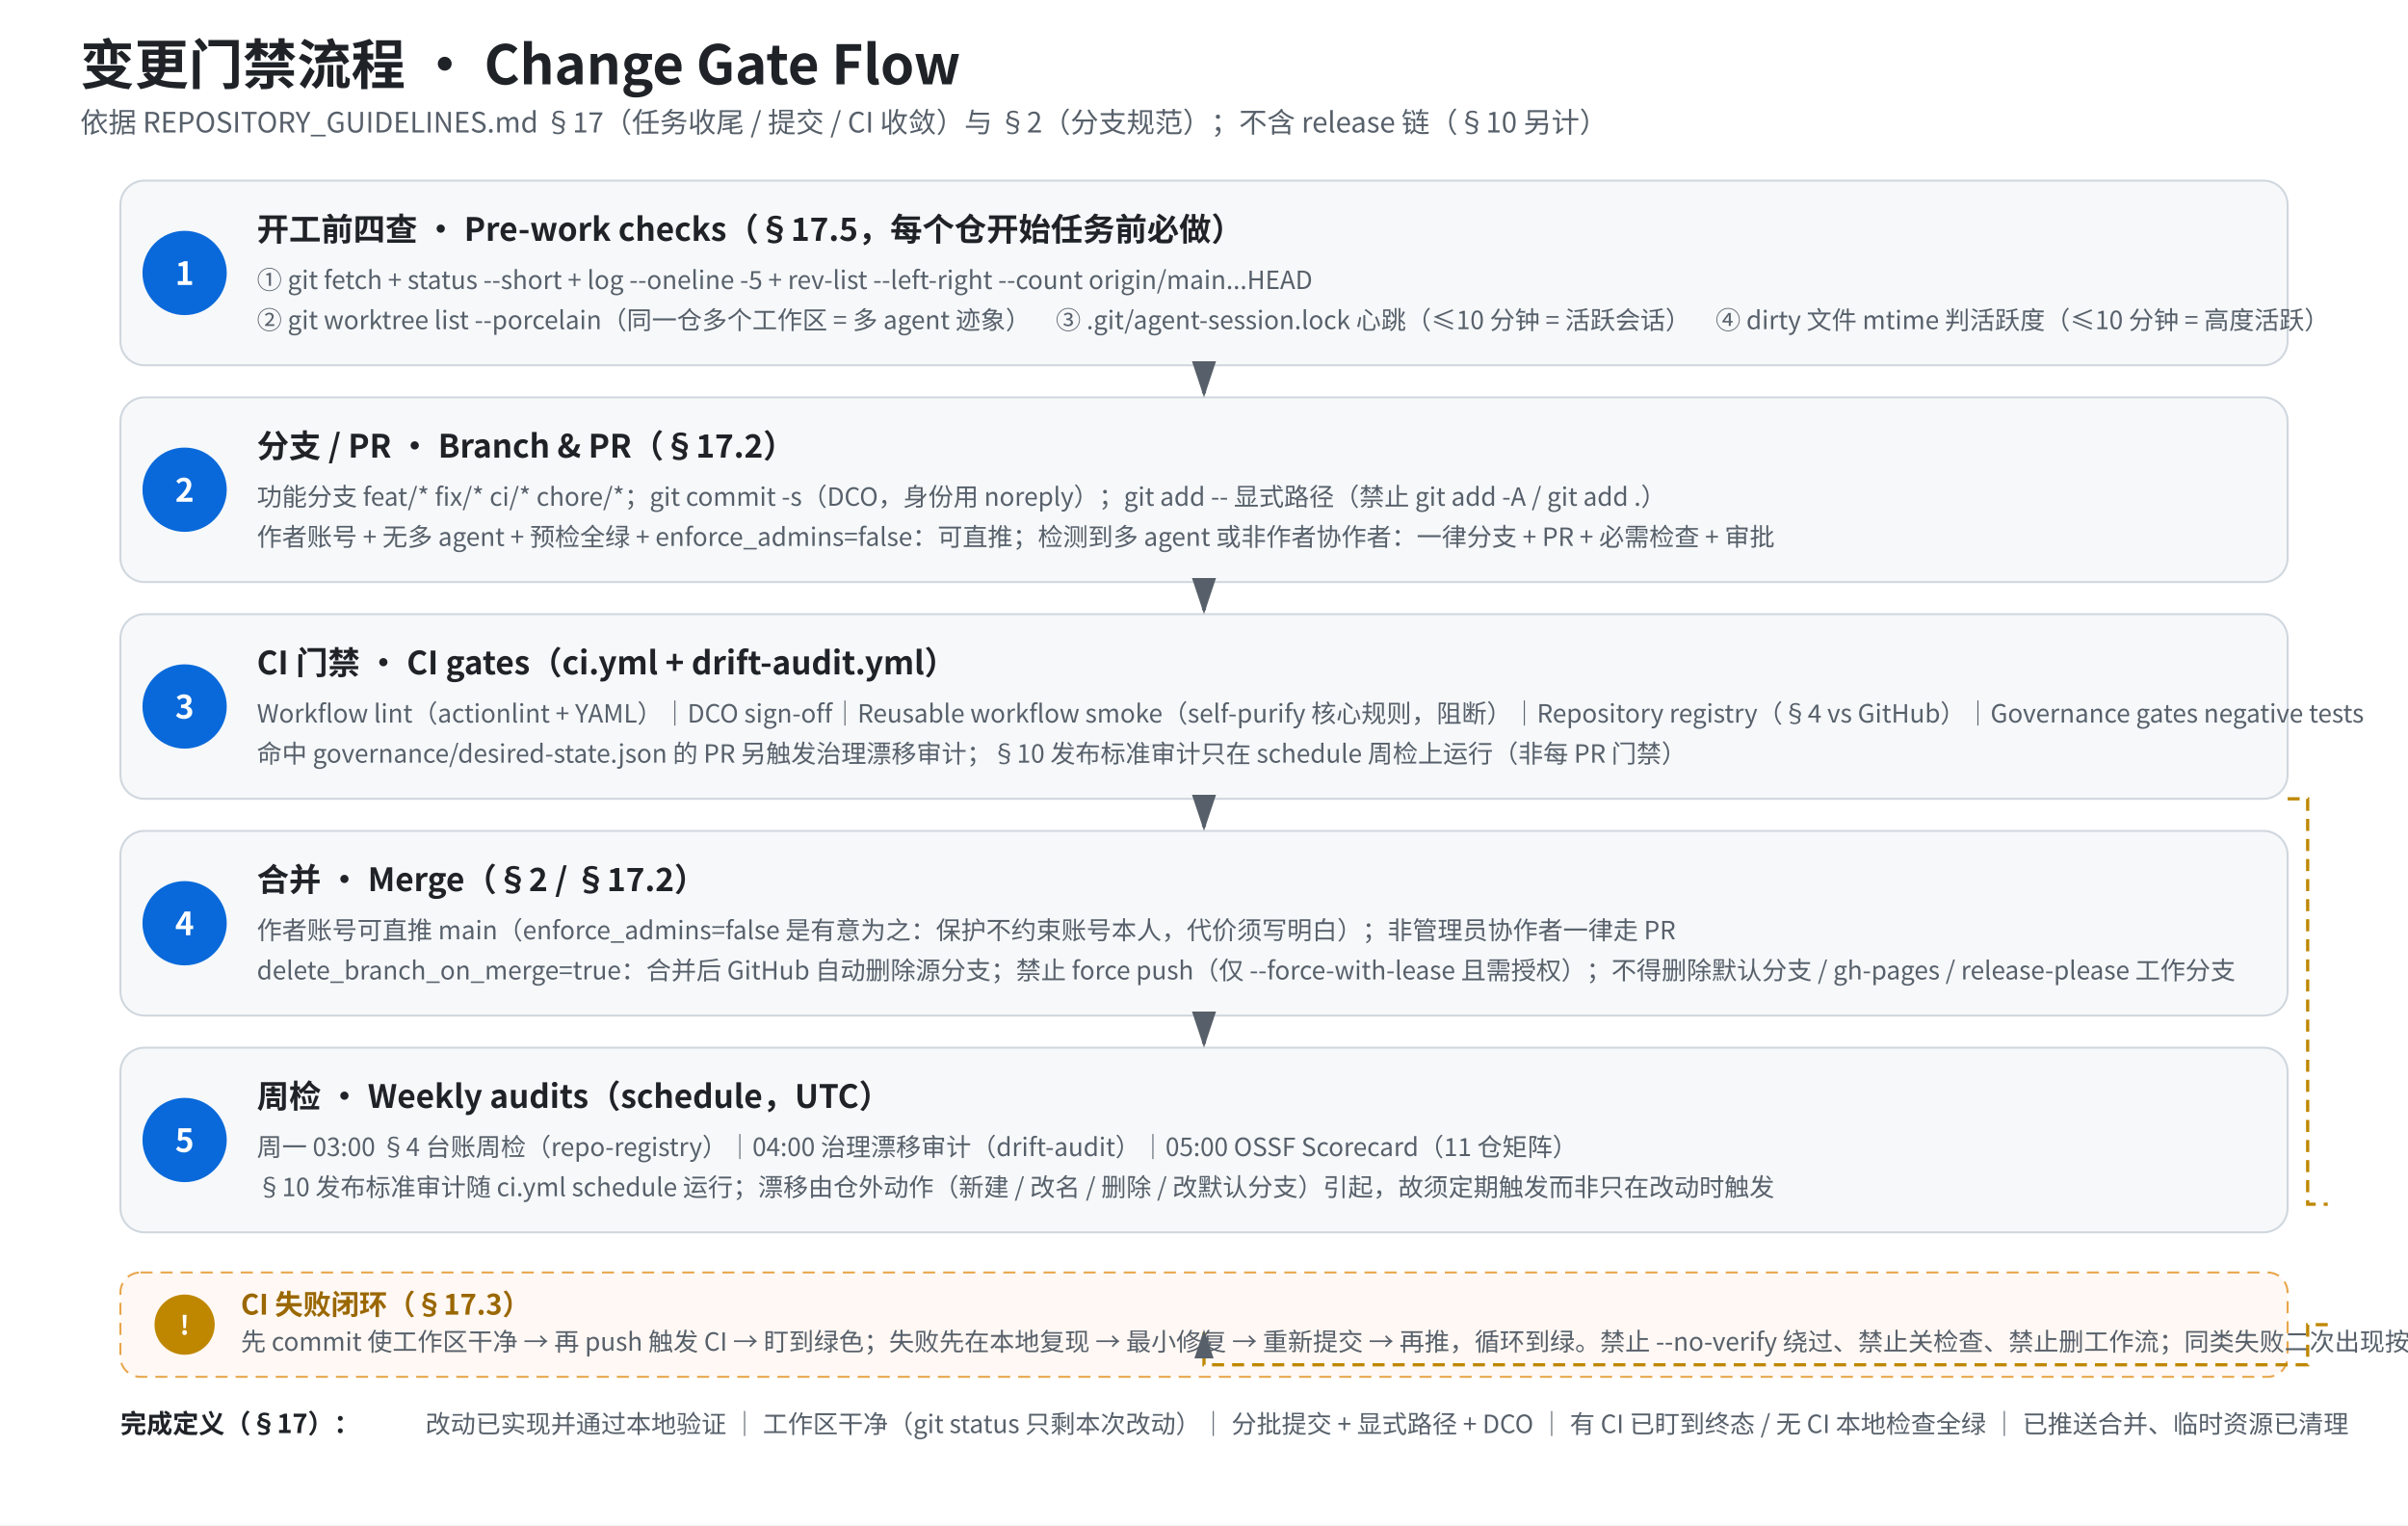
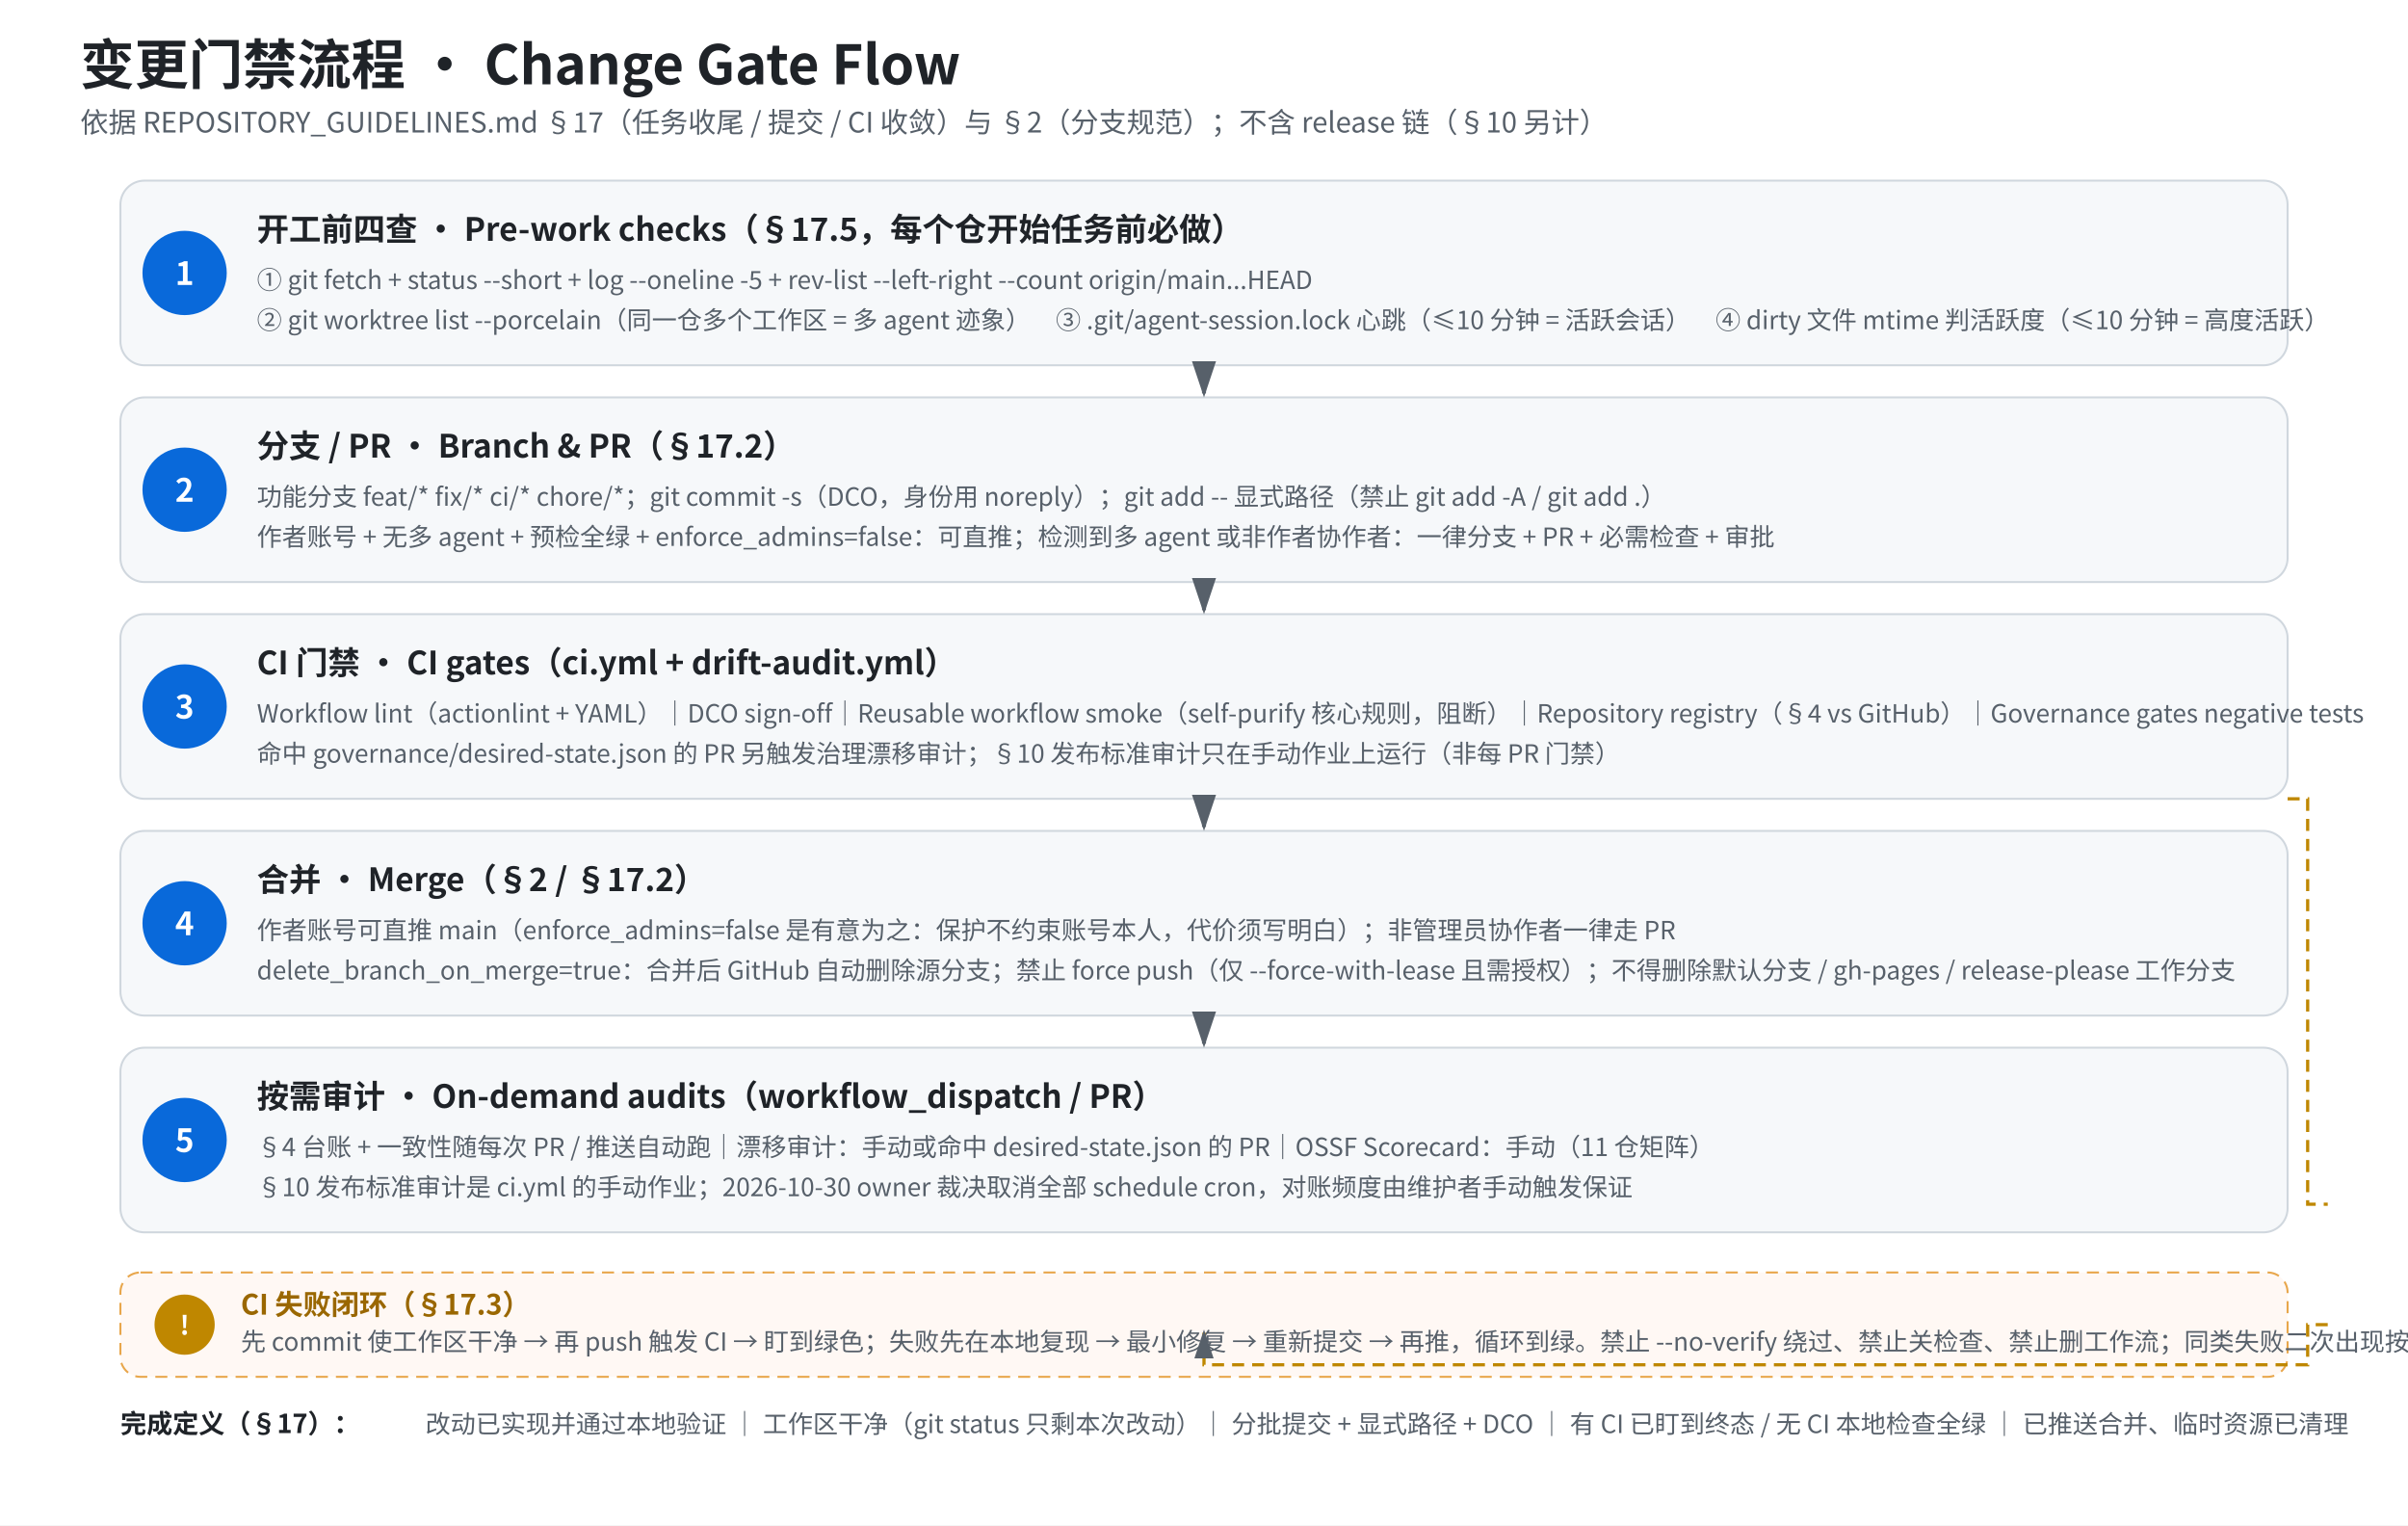
<svg xmlns="http://www.w3.org/2000/svg" width="1200" height="760" viewBox="0 0 1200 760" font-family="'Noto Sans CJK SC','Noto Sans',-apple-system,'Segoe UI',sans-serif">
  <defs>
    <marker id="arr" markerWidth="10" markerHeight="10" refX="8" refY="3" orient="auto" markerUnits="strokeWidth">
      <path d="M0,0 L0,6 L9,3 z" fill="#57606a" />
    </marker>
  </defs>
  <rect x="0" y="0" width="1200" height="760" fill="#ffffff" />
  <text x="40" y="42" font-size="27" font-weight="700" fill="#1f2328">变更门禁流程 · Change Gate Flow</text>
  <text x="40" y="66" font-size="14" fill="#57606a">依据 REPOSITORY_GUIDELINES.md §17（任务收尾 / 提交 / CI 收敛）与 §2（分支规范）；不含 release 链（§10 另计）</text>
  <rect x="60" y="90" width="1080" height="92" rx="12" fill="#f6f8fa" stroke="#d0d7de" />
  <circle cx="92" cy="136" r="21" fill="#0969da" />
  <text x="92" y="142" font-size="16" font-weight="700" fill="#ffffff" text-anchor="middle">1</text>
  <text x="128" y="120" font-size="16" font-weight="700" fill="#1f2328">开工前四查 · Pre-work checks（§17.5，每个仓开始任务前必做）</text>
  <text x="128" y="144" fill="#57606a" font-size="12.5">① git fetch + status --short + log --oneline -5 + rev-list --left-right --count origin/main...HEAD</text>
  <text x="128" y="164" fill="#57606a" font-size="12.5">② git worktree list --porcelain（同一仓多个工作区 = 多 agent 迹象）　③ .git/agent-session.lock 心跳（≤10 分钟 = 活跃会话）　④ dirty 文件 mtime 判活跃度（≤10 分钟 = 高度活跃）</text>
  <rect x="60" y="198" width="1080" height="92" rx="12" fill="#f6f8fa" stroke="#d0d7de" />
  <circle cx="92" cy="244" r="21" fill="#0969da" />
  <text x="92" y="250" font-size="16" font-weight="700" fill="#ffffff" text-anchor="middle">2</text>
  <text x="128" y="228" font-size="16" font-weight="700" fill="#1f2328">分支 / PR · Branch &amp; PR（§17.2）</text>
  <text x="128" y="252" fill="#57606a" font-size="12.5">功能分支 feat/* fix/* ci/* chore/*；git commit -s（DCO，身份用 noreply）；git add -- 显式路径（禁止 git add -A / git add .）</text>
  <text x="128" y="272" fill="#57606a" font-size="12.5">作者账号 + 无多 agent + 预检全绿 + enforce_admins=false：可直推；检测到多 agent 或非作者协作者：一律分支 + PR + 必需检查 + 审批</text>
  <rect x="60" y="306" width="1080" height="92" rx="12" fill="#f6f8fa" stroke="#d0d7de" />
  <circle cx="92" cy="352" r="21" fill="#0969da" />
  <text x="92" y="358" font-size="16" font-weight="700" fill="#ffffff" text-anchor="middle">3</text>
  <text x="128" y="336" font-size="16" font-weight="700" fill="#1f2328">CI 门禁 · CI gates（ci.yml + drift-audit.yml）</text>
  <text x="128" y="360" fill="#57606a" font-size="12.5">Workflow lint（actionlint + YAML）｜DCO sign-off｜Reusable workflow smoke（self-purify 核心规则，阻断）｜Repository registry（§4 vs GitHub）｜Governance gates negative tests</text>
-   <text x="128" y="380" fill="#57606a" font-size="12.5">命中 governance/desired-state.json 的 PR 另触发治理漂移审计；§10 发布标准审计只在 schedule 周检上运行（非每 PR 门禁）</text>
+   <text x="128" y="380" fill="#57606a" font-size="12.5">命中 governance/desired-state.json 的 PR 另触发治理漂移审计；§10 发布标准审计只在手动作业上运行（非每 PR 门禁）</text>
  <rect x="60" y="414" width="1080" height="92" rx="12" fill="#f6f8fa" stroke="#d0d7de" />
  <circle cx="92" cy="460" r="21" fill="#0969da" />
  <text x="92" y="466" font-size="16" font-weight="700" fill="#ffffff" text-anchor="middle">4</text>
  <text x="128" y="444" font-size="16" font-weight="700" fill="#1f2328">合并 · Merge（§2 / §17.2）</text>
  <text x="128" y="468" fill="#57606a" font-size="12.5">作者账号可直推 main（enforce_admins=false 是有意为之：保护不约束账号本人，代价须写明白）；非管理员协作者一律走 PR</text>
  <text x="128" y="488" fill="#57606a" font-size="12.5">delete_branch_on_merge=true：合并后 GitHub 自动删除源分支；禁止 force push（仅 --force-with-lease 且需授权）；不得删除默认分支 / gh-pages / release-please 工作分支</text>
  <rect x="60" y="522" width="1080" height="92" rx="12" fill="#f6f8fa" stroke="#d0d7de" />
  <circle cx="92" cy="568" r="21" fill="#0969da" />
  <text x="92" y="574" font-size="16" font-weight="700" fill="#ffffff" text-anchor="middle">5</text>
-   <text x="128" y="552" font-size="16" font-weight="700" fill="#1f2328">周检 · Weekly audits（schedule，UTC）</text>
-   <text x="128" y="576" fill="#57606a" font-size="12.5">周一 03:00 §4 台账周检（repo-registry）｜04:00 治理漂移审计（drift-audit）｜05:00 OSSF Scorecard（11 仓矩阵）</text>
-   <text x="128" y="596" fill="#57606a" font-size="12.5">§10 发布标准审计随 ci.yml schedule 运行；漂移由仓外动作（新建 / 改名 / 删除 / 改默认分支）引起，故须定期触发而非只在改动时触发</text>
+   <text x="128" y="552" font-size="16" font-weight="700" fill="#1f2328">按需审计 · On-demand audits（workflow_dispatch / PR）</text>
+   <text x="128" y="576" fill="#57606a" font-size="12.5">§4 台账 + 一致性随每次 PR / 推送自动跑｜漂移审计：手动或命中 desired-state.json 的 PR｜OSSF Scorecard：手动（11 仓矩阵）</text>
+   <text x="128" y="596" fill="#57606a" font-size="12.5">§10 发布标准审计是 ci.yml 的手动作业；2026-10-30 owner 裁决取消全部 schedule cron，对账频度由维护者手动触发保证</text>
  <path d="M600,182 L600,196" stroke="#57606a" stroke-width="2" fill="none" marker-end="url(#arr)" />
  <path d="M600,290 L600,304" stroke="#57606a" stroke-width="2" fill="none" marker-end="url(#arr)" />
  <path d="M600,398 L600,412" stroke="#57606a" stroke-width="2" fill="none" marker-end="url(#arr)" />
  <path d="M600,506 L600,520" stroke="#57606a" stroke-width="2" fill="none" marker-end="url(#arr)" />
  <rect x="60" y="634" width="1080" height="52" rx="10" fill="#fff8f4" stroke="#e8a64b" stroke-dasharray="6,4" />
  <circle cx="92" cy="660" r="15" fill="#bf8700" />
  <text x="92" y="665" font-size="13" font-weight="700" fill="#ffffff" text-anchor="middle">!</text>
  <text x="120" y="655" font-size="14" font-weight="700" fill="#9a6700">CI 失败闭环（§17.3）</text>
  <text x="120" y="673" fill="#57606a" font-size="12.5">先 commit 使工作区干净 → 再 push 触发 CI → 盯到绿色；失败先在本地复现 → 最小修复 → 重新提交 → 再推，循环到绿。禁止 --no-verify 绕过、禁止关检查、禁止删工作流；同类失败二次出现按 §7.4 自进化记录</text>
  <path d="M1140,398 L1150,398 L1150,600 L1160,600" stroke="#bf8700" stroke-width="1.6" stroke-dasharray="6,4" fill="none" />
  <path d="M1160,660 L1150,660 L1150,680 L600,680 L600,664" stroke="#bf8700" stroke-width="1.6" stroke-dasharray="6,4" fill="none" marker-end="url(#arr)" />
  <text x="60" y="714" font-size="13" font-weight="700" fill="#1f2328">完成定义（§17）：</text>
  <text x="212" y="714" font-size="12.5" fill="#57606a">改动已实现并通过本地验证 ｜ 工作区干净（git status 只剩本次改动）｜ 分批提交 + 显式路径 + DCO ｜ 有 CI 已盯到终态 / 无 CI 本地检查全绿 ｜ 已推送合并、临时资源已清理</text>
</svg>
